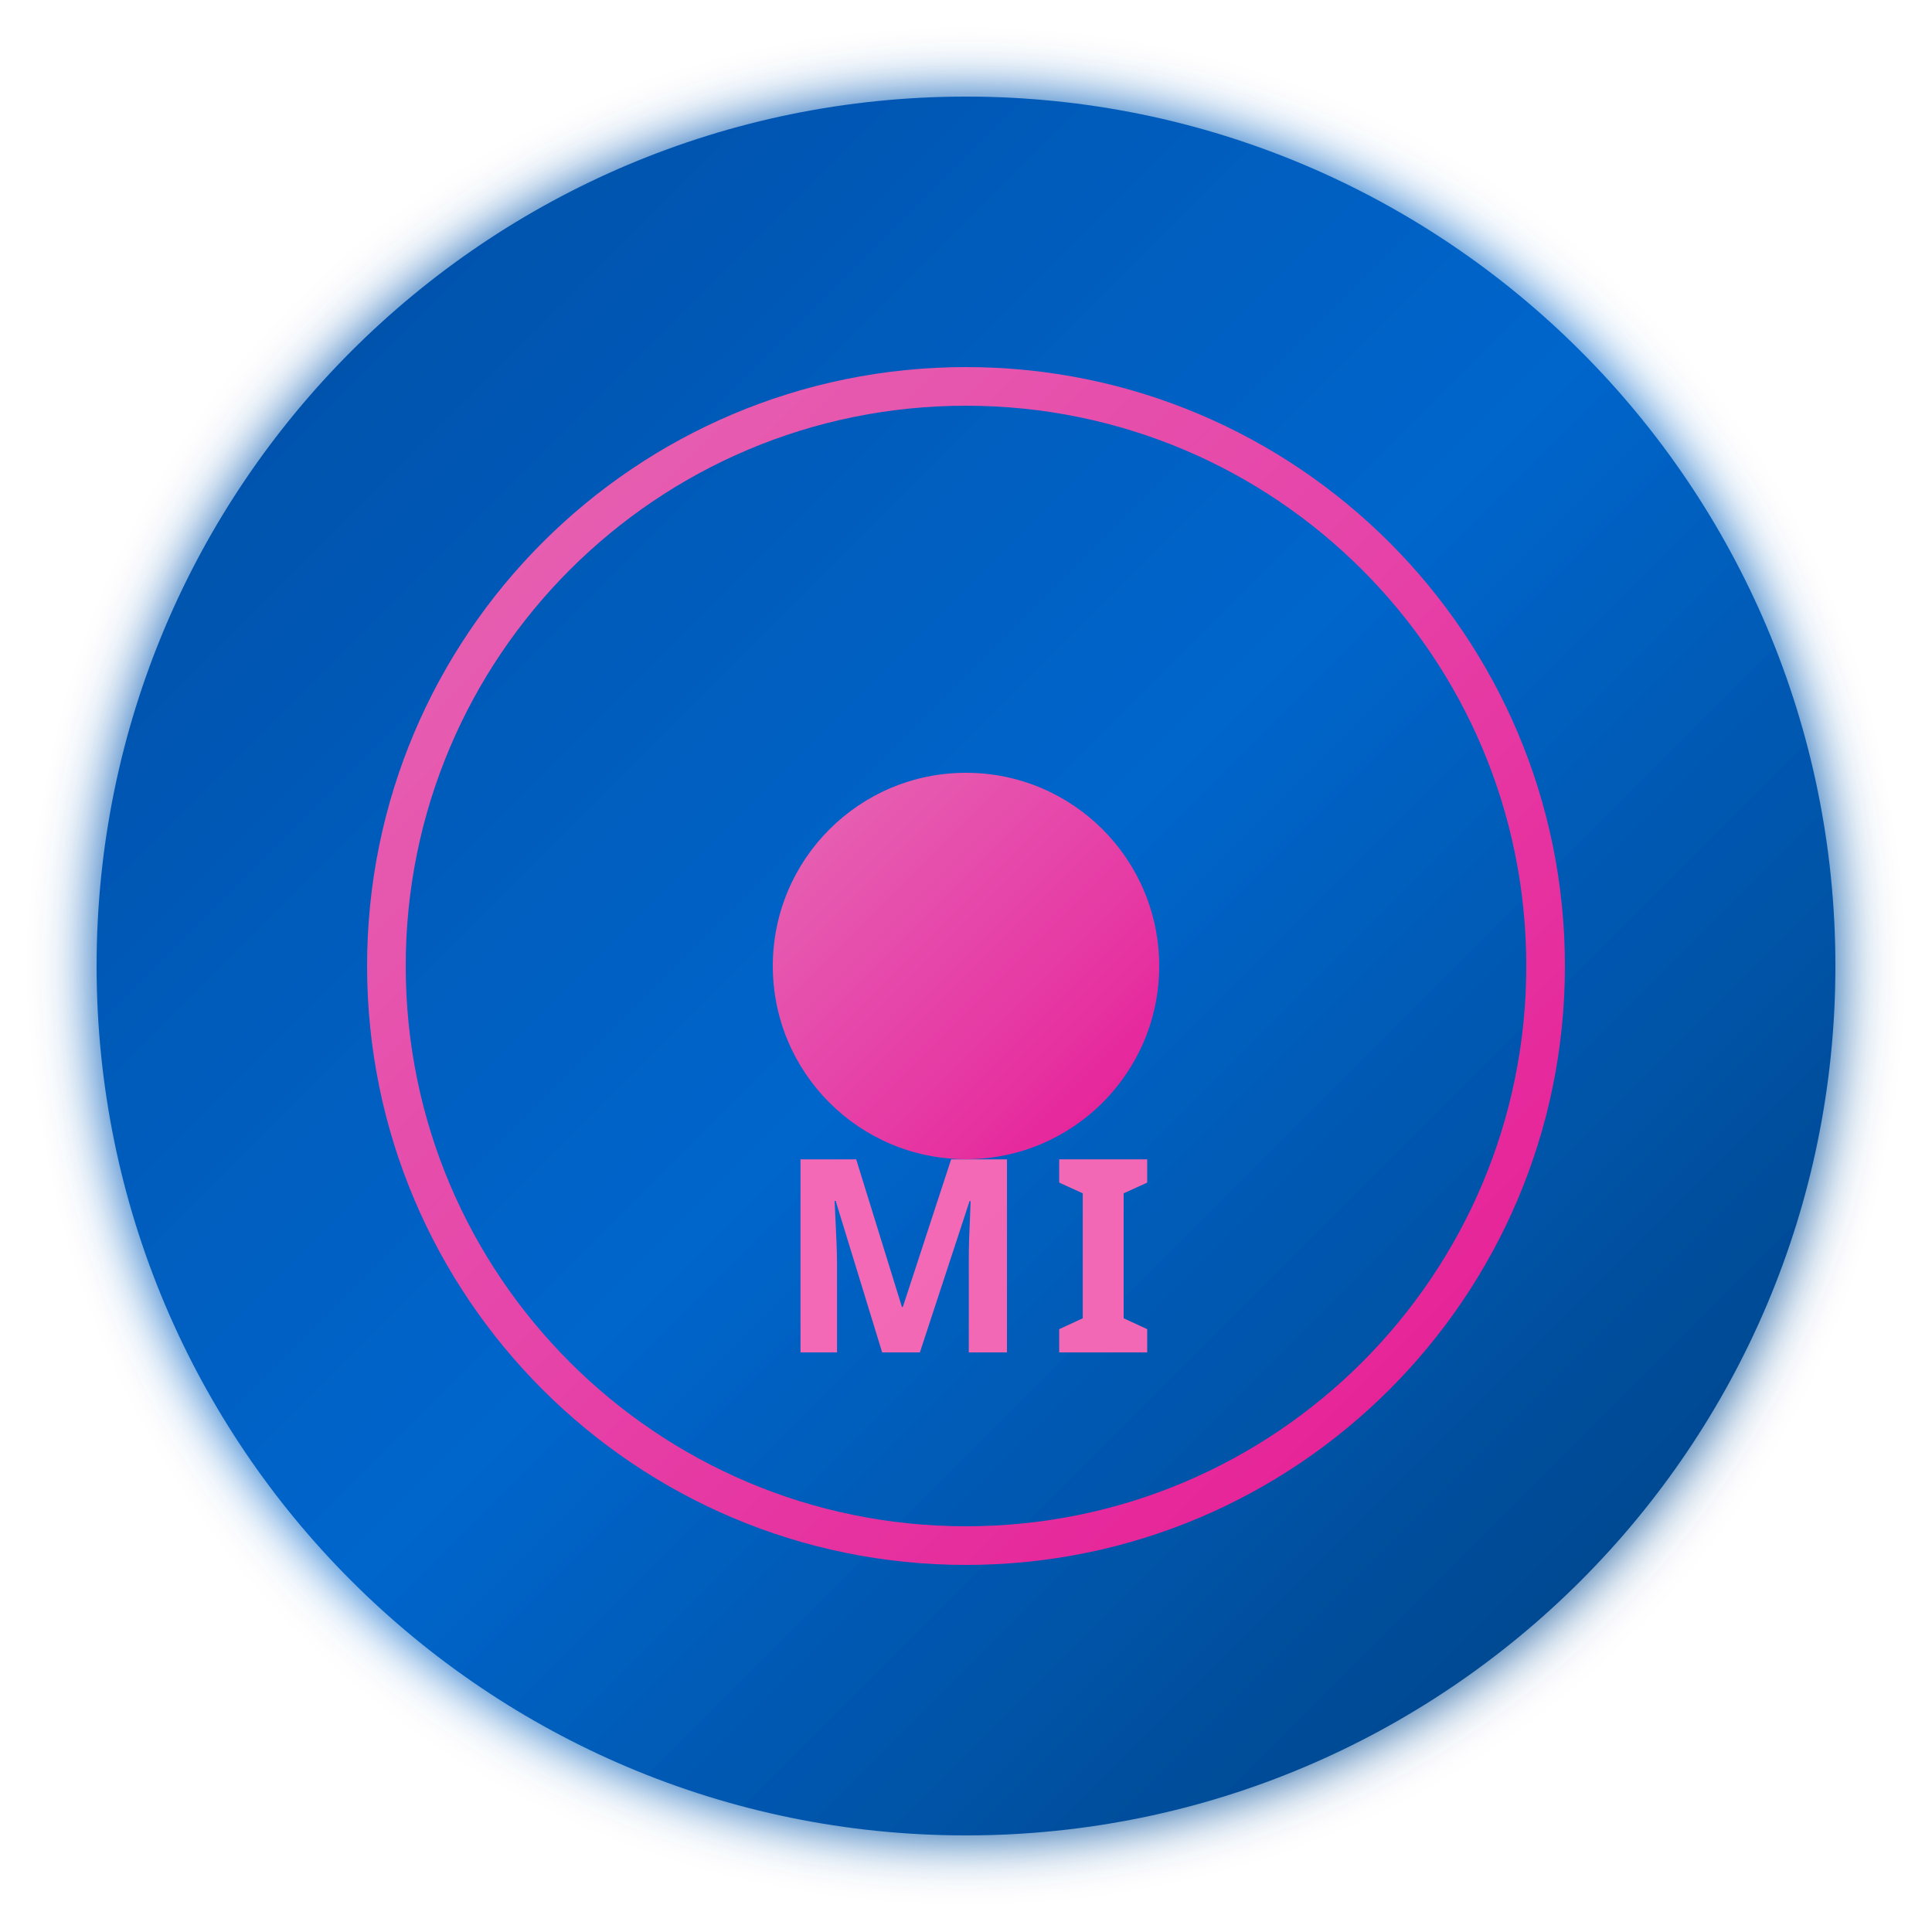
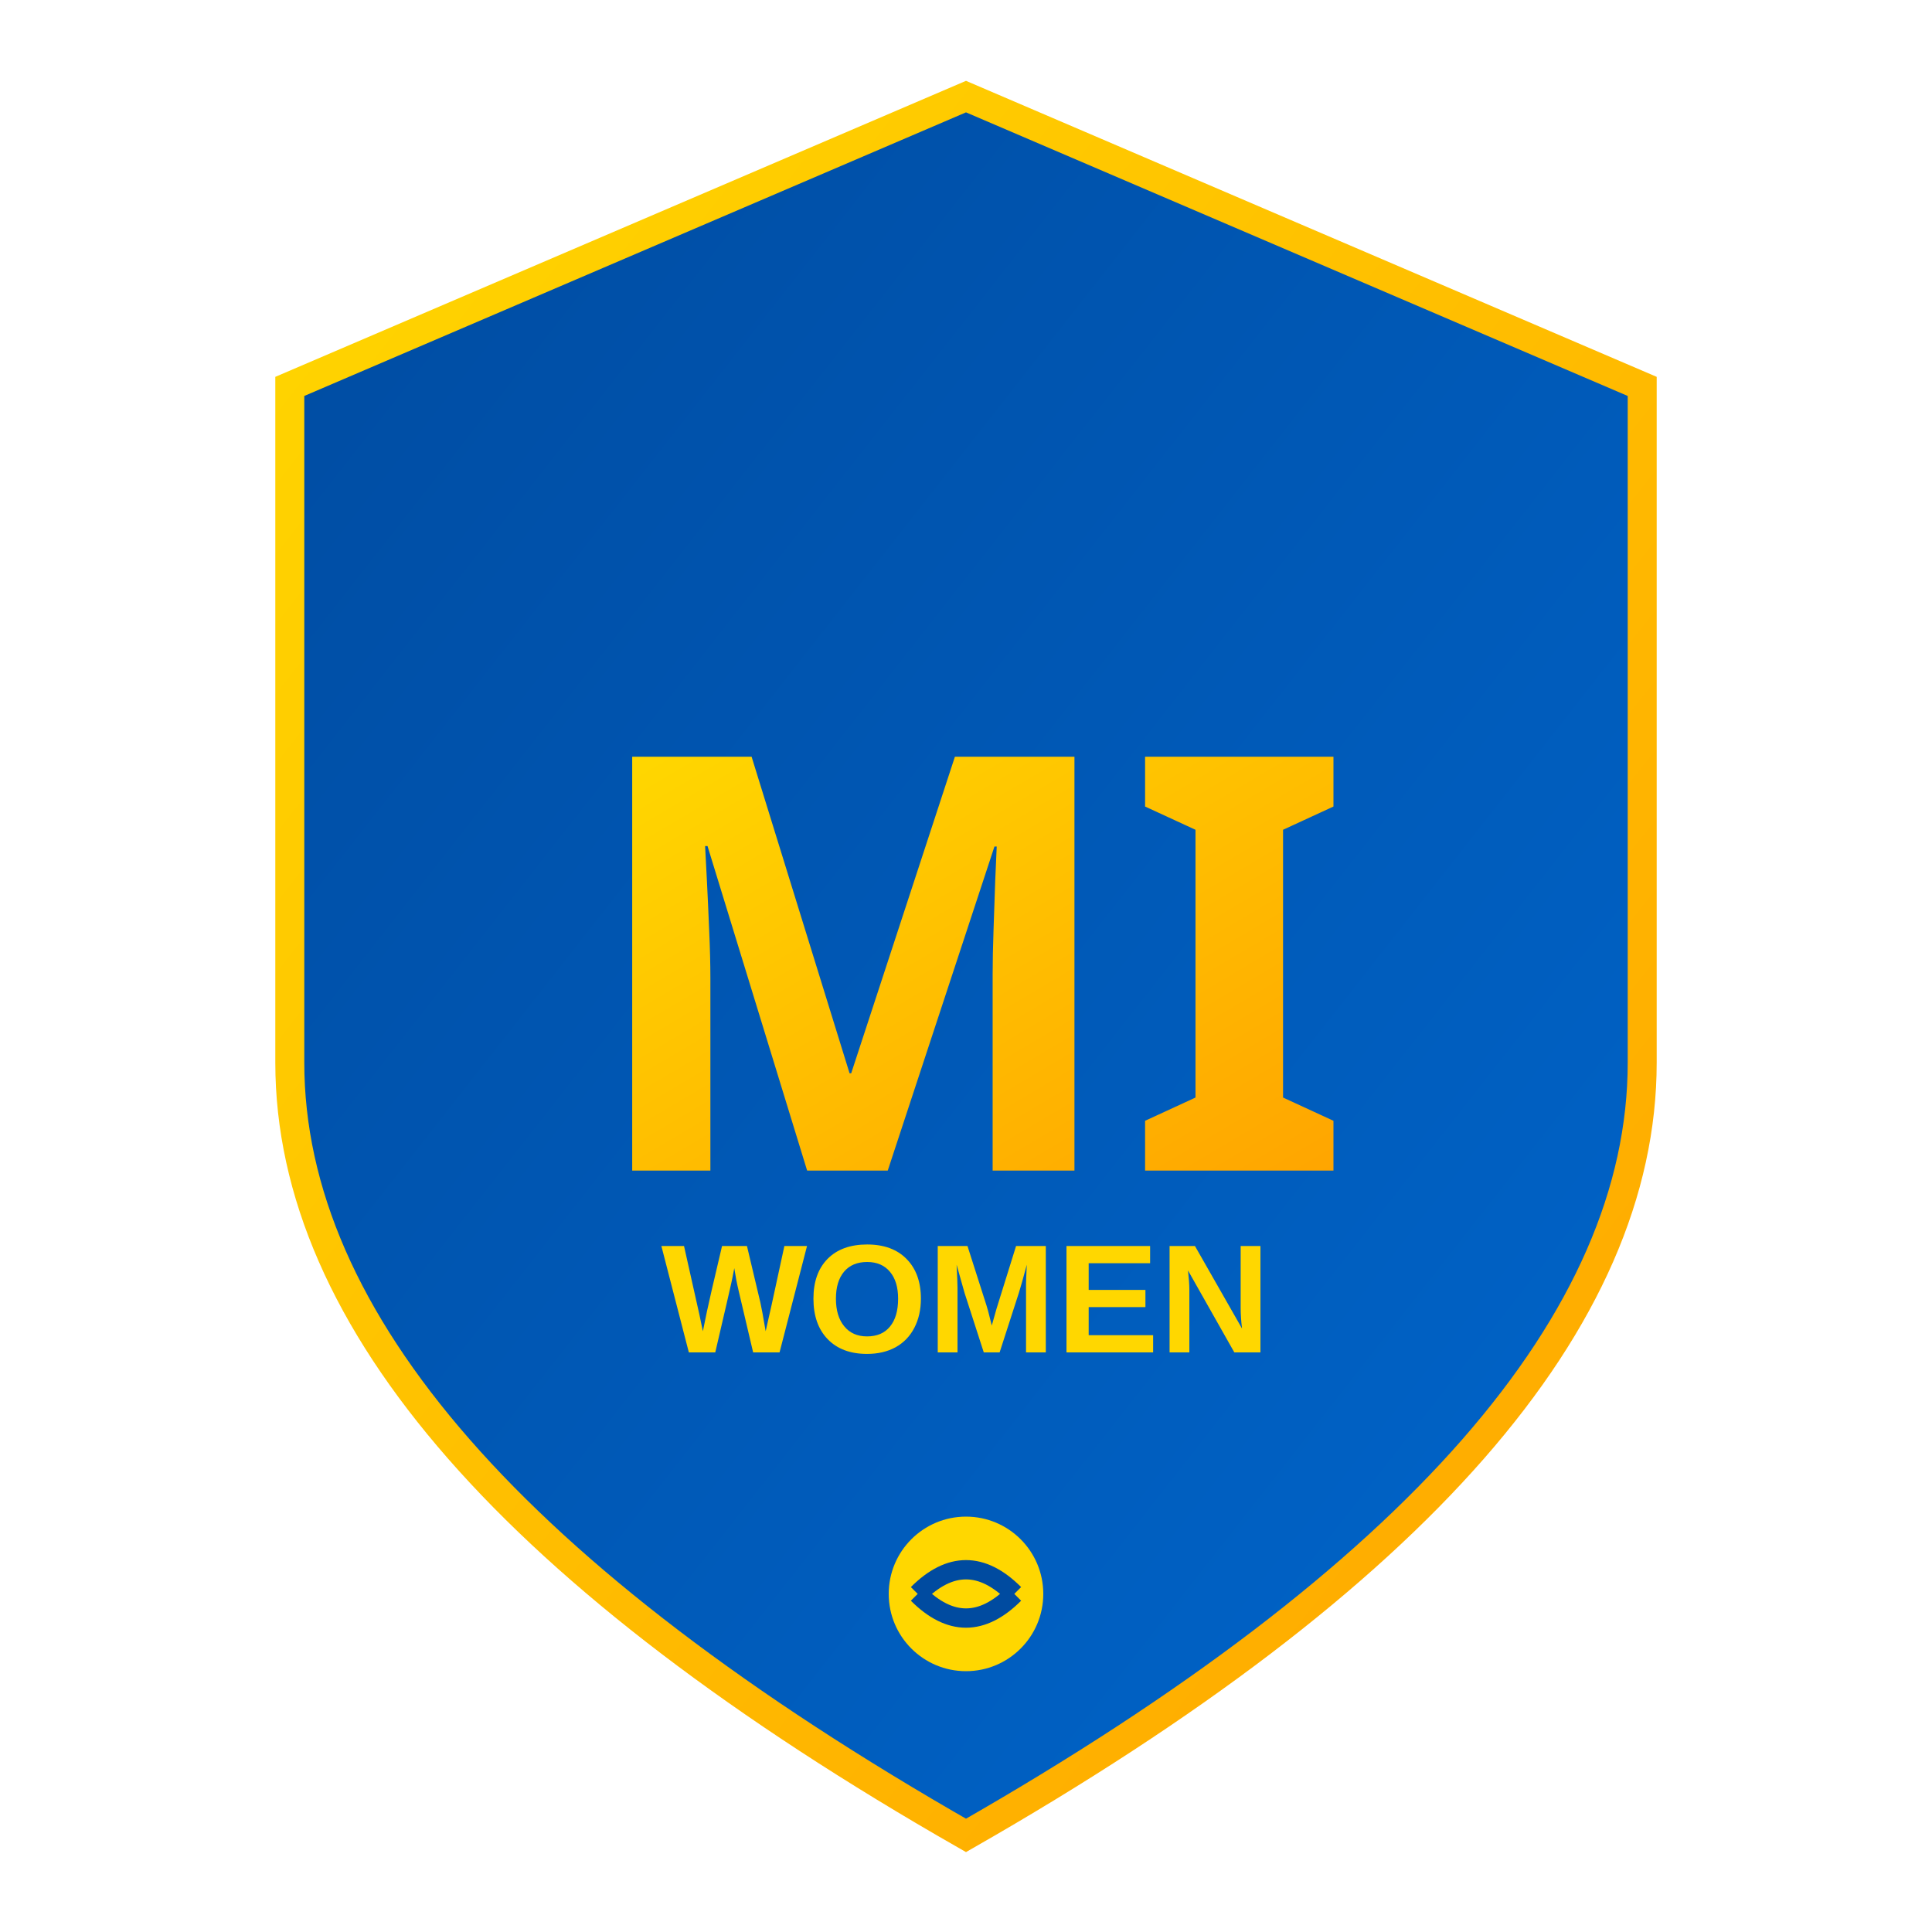
- <svg xmlns="http://www.w3.org/2000/svg" viewBox="0 0 200 200">
+ <svg xmlns="http://www.w3.org/2000/svg" width="200" height="200" viewBox="0 0 200 200">
  <defs>
-     <linearGradient id="wpl-mi-blue-grad" x1="0%" y1="0%" x2="100%" y2="100%">
+     <linearGradient id="mi-grad" x1="0%" y1="0%" x2="100%" y2="100%">
      <stop offset="0%" style="stop-color:#004BA0;stop-opacity:1" />
-       <stop offset="50%" style="stop-color:#0066CC;stop-opacity:1" />
-       <stop offset="100%" style="stop-color:#003D7A;stop-opacity:1" />
+       <stop offset="100%" style="stop-color:#0066CC;stop-opacity:1" />
    </linearGradient>
-     <linearGradient id="wpl-mi-pink-grad" x1="0%" y1="0%" x2="100%" y2="100%">
-       <stop offset="0%" style="stop-color:#FF69B4;stop-opacity:1" />
-       <stop offset="100%" style="stop-color:#FF1493;stop-opacity:1" />
+     <linearGradient id="mi-gold" x1="0%" y1="0%" x2="100%" y2="100%">
+       <stop offset="0%" style="stop-color:#FFD700;stop-opacity:1" />
+       <stop offset="100%" style="stop-color:#FFA500;stop-opacity:1" />
    </linearGradient>
-     <filter id="wpl-mi-glow">
-       <feGaussianBlur stdDeviation="3" result="coloredBlur" />
-       <feMerge>
-         <feMergeNode in="coloredBlur" />
-         <feMergeNode in="SourceGraphic" />
-       </feMerge>
-     </filter>
-     <style>
-       @keyframes spin {
-         from { transform: rotate(0deg); }
-         to { transform: rotate(360deg); }
-       }
-       @keyframes pulse {
-         0%, 100% { opacity: 1; }
-         50% { opacity: 0.85; }
-       }
-       .chakra { animation: spin 8s linear infinite; transform-origin: 100px 100px; }
-       .logo-pulse { animation: pulse 2s ease-in-out infinite; }
-     </style>
  </defs>
-   <circle cx="100" cy="100" r="90" fill="url(#wpl-mi-blue-grad)" class="logo-pulse" filter="url(#wpl-mi-glow)" />
-   <g class="chakra">
-     <circle cx="100" cy="100" r="60" fill="none" stroke="url(#wpl-mi-pink-grad)" stroke-width="4" opacity="0.9" />
-     <circle cx="100" cy="100" r="20" fill="url(#wpl-mi-pink-grad)" opacity="0.9" />
-   </g>
-   <text x="100" y="140" font-family="Arial Black, sans-serif" font-size="28" font-weight="900" fill="#FF69B4" text-anchor="middle" opacity="0.95" style="letter-spacing: 2px;">MI</text>
+   <path d="M100 10 L170 40 L170 110 Q170 150 100 190 Q30 150 30 110 L30 40 Z" fill="url(#mi-grad)" stroke="url(#mi-gold)" stroke-width="3" />
+   <text x="100" y="100" font-family="Arial Black, sans-serif" font-size="60" font-weight="bold" fill="url(#mi-gold)" text-anchor="middle" dominant-baseline="middle">MI</text>
+   <text x="100" y="140" font-family="Arial, sans-serif" font-size="16" font-weight="bold" fill="#FFD700" text-anchor="middle">WOMEN</text>
+   <circle cx="100" cy="165" r="8" fill="#FFD700" />
+   <path d="M95 165 Q100 160 105 165" stroke="#004BA0" stroke-width="2" fill="none" />
+   <path d="M95 165 Q100 170 105 165" stroke="#004BA0" stroke-width="2" fill="none" />
</svg>
